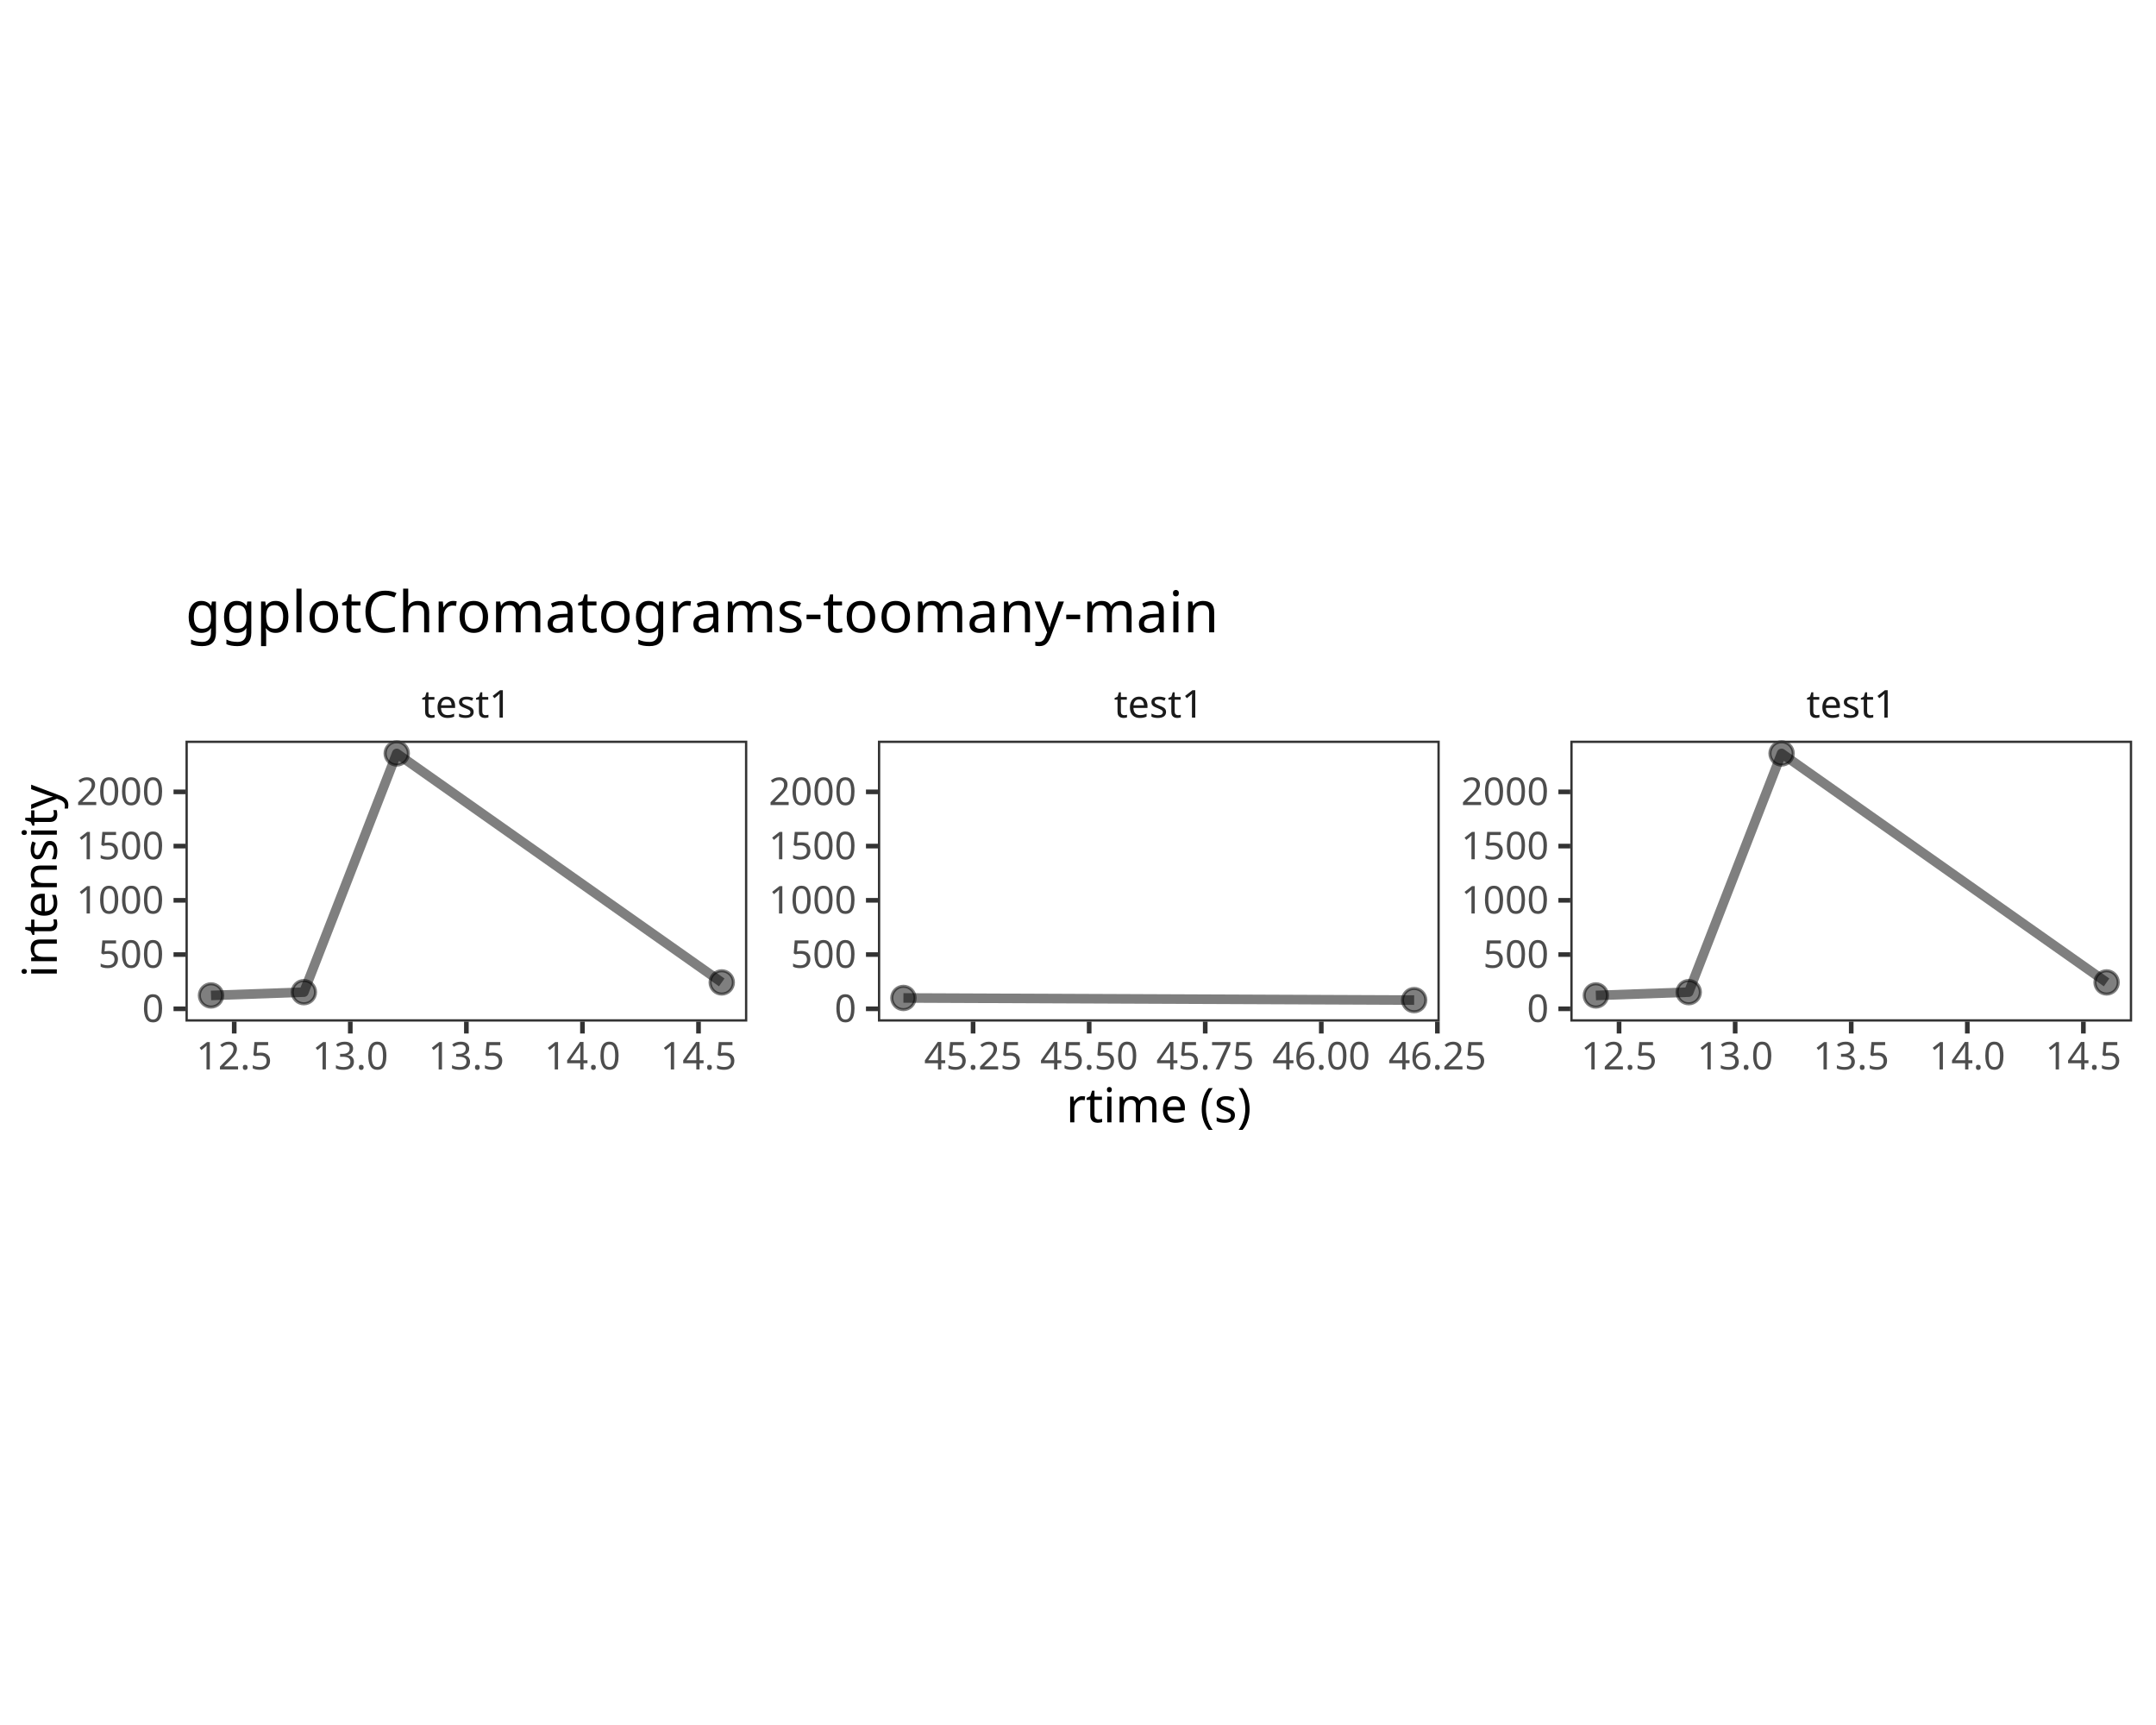
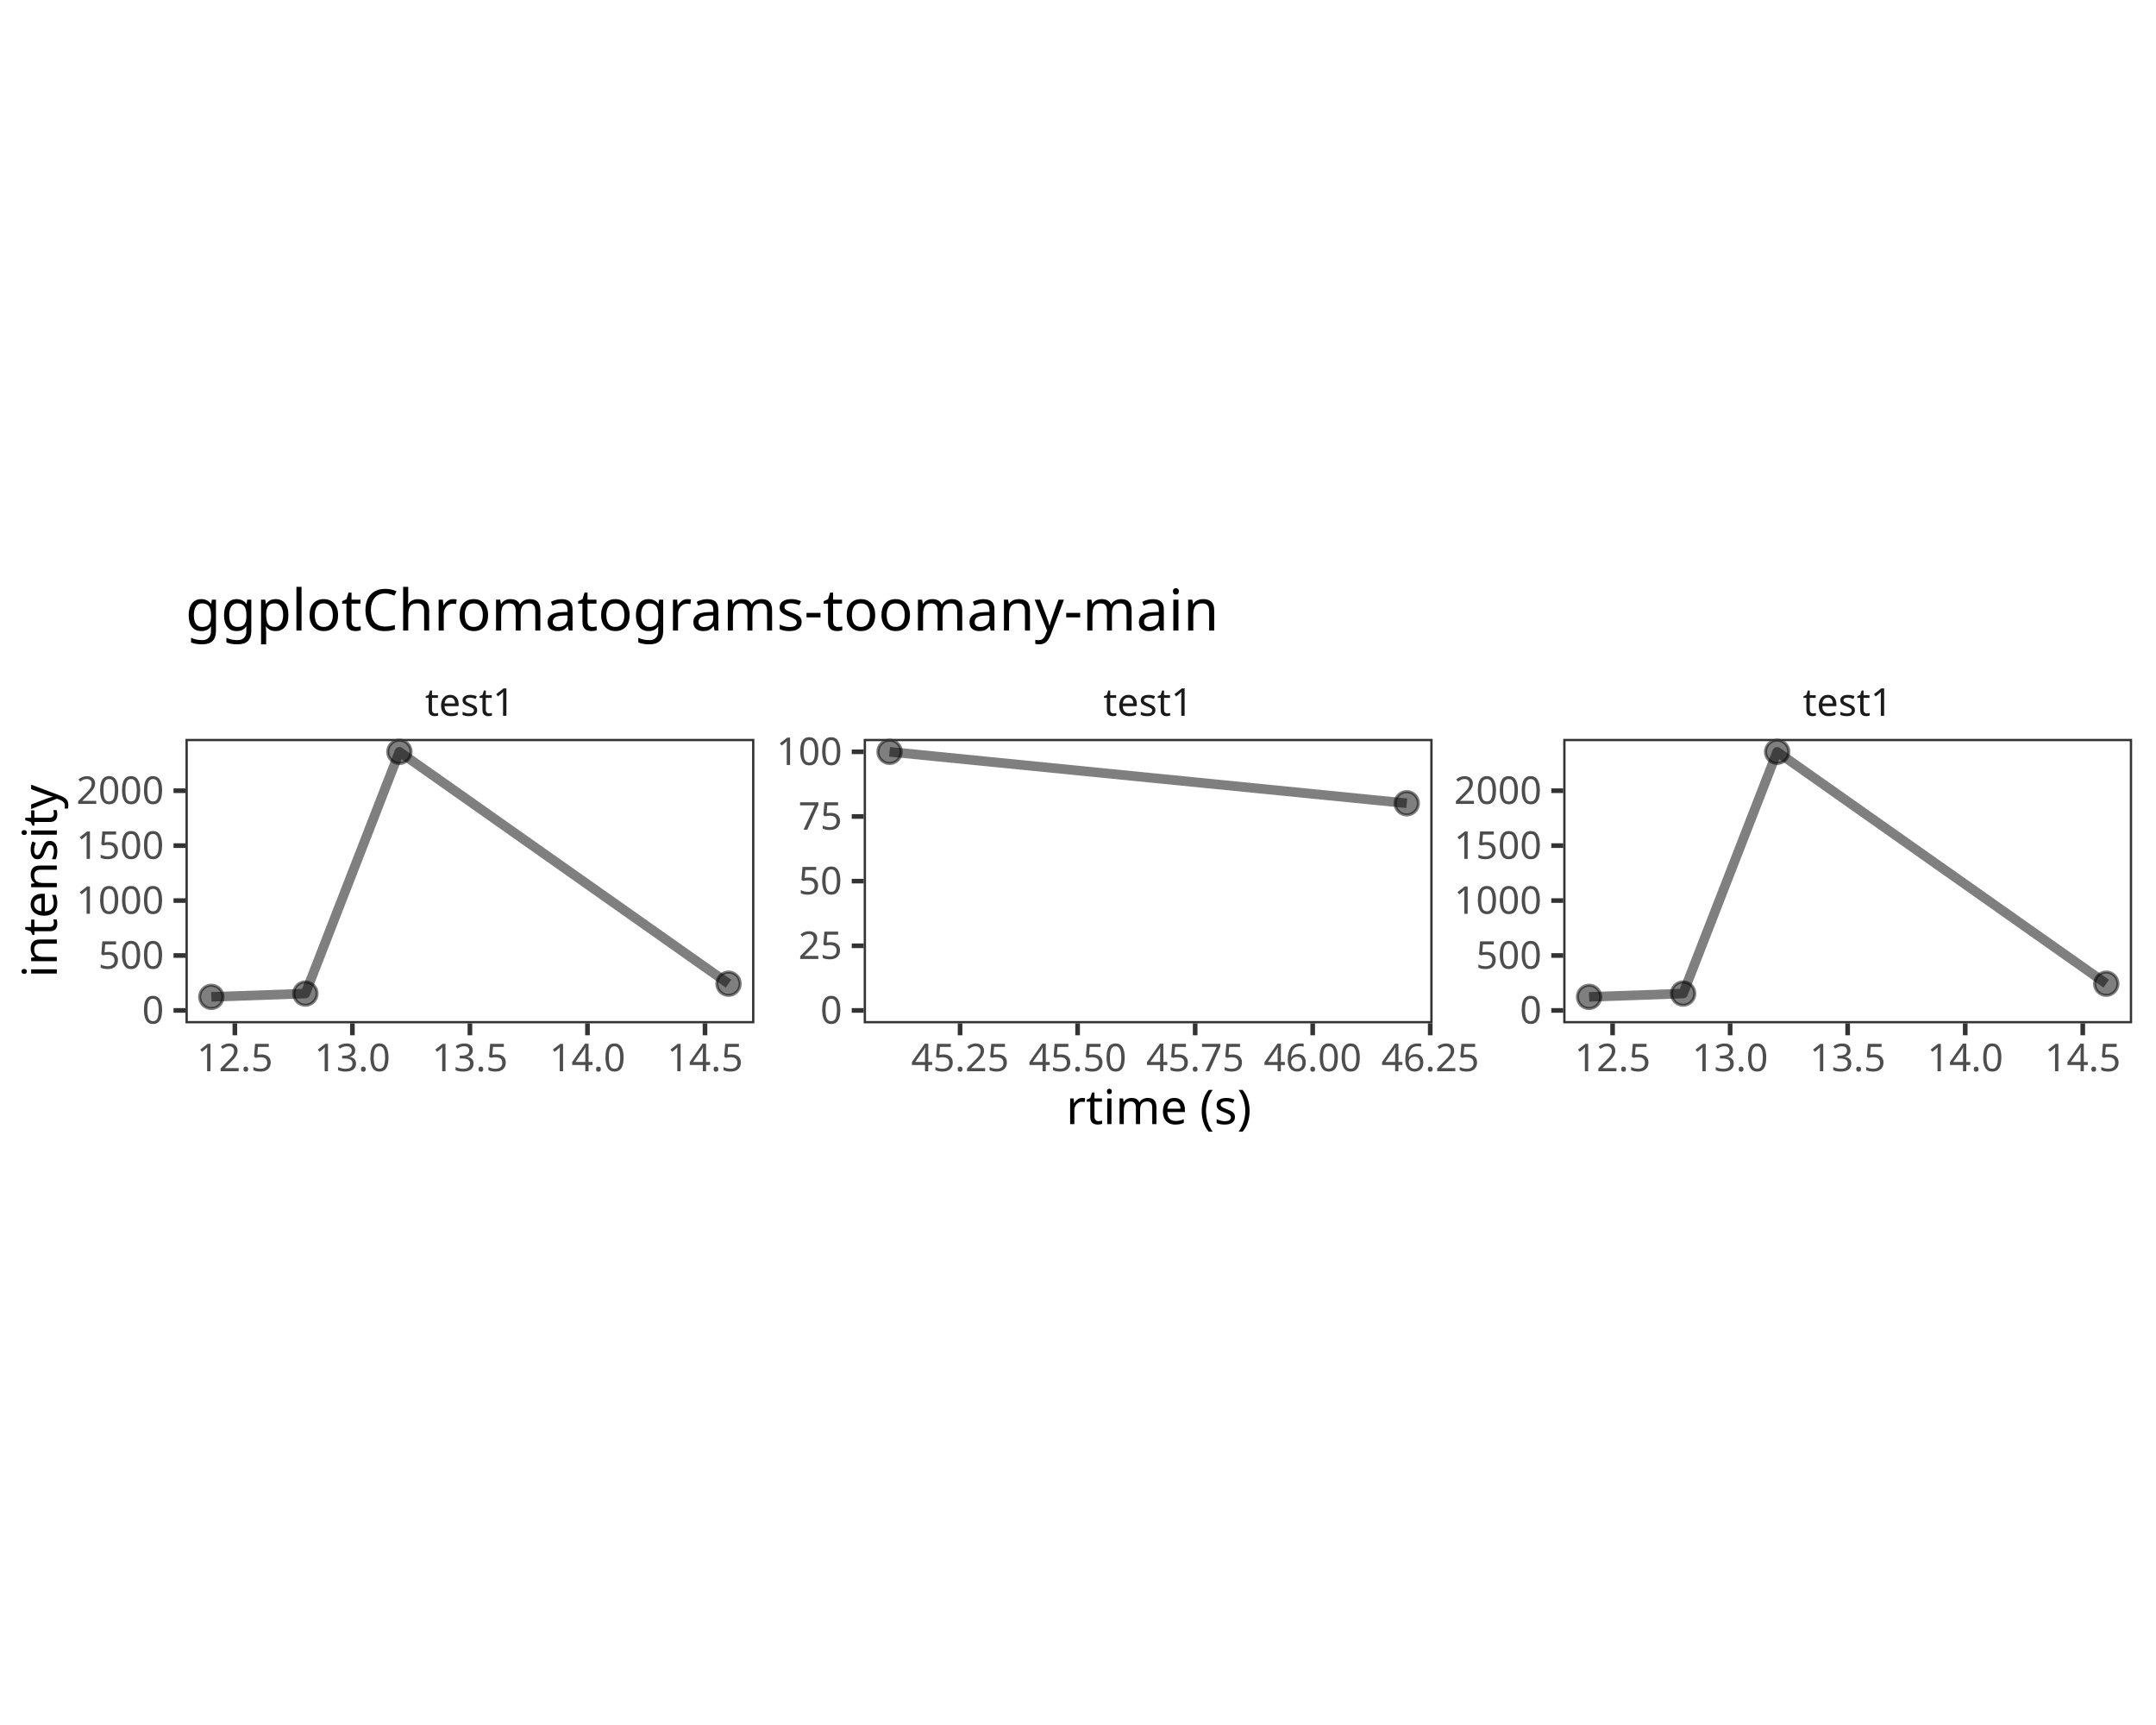
<svg xmlns="http://www.w3.org/2000/svg" class="svglite" data-engine-version="2.0" width="720.00pt" height="576.00pt" viewBox="0 0 720.00 576.00">
  <defs>
    <style type="text/css">
    .svglite line, .svglite polyline, .svglite polygon, .svglite path, .svglite rect, .svglite circle {
      fill: none;
      stroke: #000000;
      stroke-linecap: round;
      stroke-linejoin: round;
      stroke-miterlimit: 10.00;
    }
  </style>
  </defs>
  <rect width="100%" height="100%" style="stroke: none; fill: #FFFFFF;" />
  <defs>
    <clipPath id="cpMC4wMHw3MjAuMDB8MC4wMHw1NzYuMDA=">
      <rect x="0.00" y="0.00" width="720.00" height="576.00" />
    </clipPath>
  </defs>
  <g clip-path="url(#cpMC4wMHw3MjAuMDB8MC4wMHw1NzYuMDA=)">
</g>
  <defs>
-     <clipPath id="cpMC4wMHw3MjAuMDB8MTg5Ljk1fDM4Ni4wNQ==">
-       <rect x="0" y="189.95" width="720.00" height="196.09" />
+     <clipPath id="cpMC4wMHw3MjAuMDB8MTg5LjM2fDM4Ni42NA==">
+       <rect x="0" y="189.36" width="720.00" height="197.28" />
    </clipPath>
  </defs>
-   <g clip-path="url(#cpMC4wMHw3MjAuMDB8MTg5Ljk1fDM4Ni4wNQ==)">
-     <rect x="0" y="189.95" width="720.00" height="196.09" style="stroke-width: 1.55; stroke: #FFFFFF; fill: #FFFFFF;" />
+   <g clip-path="url(#cpMC4wMHw3MjAuMDB8MTg5LjM2fDM4Ni42NA==)">
+     <rect x="0" y="189.36" width="720.00" height="197.28" style="stroke-width: 1.55; stroke: #FFFFFF; fill: #FFFFFF;" />
  </g>
  <g clip-path="url(#cpMC4wMHw3MjAuMDB8MC4wMHw1NzYuMDA=)">
</g>
  <defs>
-     <clipPath id="cpNjEuOTR8MjQ5LjU2fDI0Ny4zMXwzNDEuMTI=">
-       <rect x="61.94" y="247.31" width="187.62" height="93.81" />
+     <clipPath id="cpNjEuOTR8MjUxLjkzfDI0Ni43MnwzNDEuNzE=">
+       <rect x="61.94" y="246.72" width="189.99" height="94.99" />
    </clipPath>
  </defs>
-   <g clip-path="url(#cpNjEuOTR8MjQ5LjU2fDI0Ny4zMXwzNDEuMTI=)">
-     <rect x="61.94" y="247.31" width="187.62" height="93.81" style="stroke-width: 1.55; stroke: none; fill: #FFFFFF;" />
-     <polyline points="70.47,332.39 101.48,331.29 132.49,251.58 241.03,328.04 " style="stroke-width: 3.20; stroke: #000000; stroke-opacity: 0.50; stroke-linecap: butt;" />
-     <circle cx="70.47" cy="332.39" r="3.90" style="stroke-width: 1.03; stroke: #000000; stroke-opacity: 0.50; fill: #000000; fill-opacity: 0.50;" />
-     <circle cx="101.48" cy="331.29" r="3.90" style="stroke-width: 1.03; stroke: #000000; stroke-opacity: 0.50; fill: #000000; fill-opacity: 0.50;" />
-     <circle cx="132.49" cy="251.58" r="3.90" style="stroke-width: 1.03; stroke: #000000; stroke-opacity: 0.50; fill: #000000; fill-opacity: 0.50;" />
-     <circle cx="241.03" cy="328.04" r="3.90" style="stroke-width: 1.03; stroke: #000000; stroke-opacity: 0.50; fill: #000000; fill-opacity: 0.50;" />
-     <rect x="61.94" y="247.31" width="187.62" height="93.81" style="stroke-width: 1.55; stroke: #333333;" />
+   <g clip-path="url(#cpNjEuOTR8MjUxLjkzfDI0Ni43MnwzNDEuNzE=)">
+     <rect x="61.94" y="246.72" width="189.99" height="94.99" style="stroke-width: 1.55; stroke: none; fill: #FFFFFF;" />
+     <polyline points="70.57,332.87 101.98,331.76 133.38,251.04 243.29,328.47 " style="stroke-width: 3.20; stroke: #000000; stroke-opacity: 0.50; stroke-linecap: butt;" />
+     <circle cx="70.57" cy="332.87" r="3.90" style="stroke-width: 1.03; stroke: #000000; stroke-opacity: 0.50; fill: #000000; fill-opacity: 0.50;" />
+     <circle cx="101.98" cy="331.76" r="3.90" style="stroke-width: 1.03; stroke: #000000; stroke-opacity: 0.50; fill: #000000; fill-opacity: 0.50;" />
+     <circle cx="133.38" cy="251.04" r="3.90" style="stroke-width: 1.03; stroke: #000000; stroke-opacity: 0.50; fill: #000000; fill-opacity: 0.50;" />
+     <circle cx="243.29" cy="328.47" r="3.90" style="stroke-width: 1.03; stroke: #000000; stroke-opacity: 0.50; fill: #000000; fill-opacity: 0.50;" />
+     <rect x="61.94" y="246.72" width="189.99" height="94.99" style="stroke-width: 1.55; stroke: #333333;" />
  </g>
  <g clip-path="url(#cpMC4wMHw3MjAuMDB8MC4wMHw1NzYuMDA=)">
</g>
  <defs>
-     <clipPath id="cpMjkzLjE4fDQ4MC43OXwyNDcuMzF8MzQxLjEy">
-       <rect x="293.18" y="247.31" width="187.62" height="93.81" />
+     <clipPath id="cpMjg4LjQzfDQ3OC40MnwyNDYuNzJ8MzQxLjcx">
+       <rect x="288.43" y="246.72" width="189.99" height="94.99" />
    </clipPath>
  </defs>
-   <g clip-path="url(#cpMjkzLjE4fDQ4MC43OXwyNDcuMzF8MzQxLjEy)">
-     <rect x="293.18" y="247.31" width="187.62" height="93.81" style="stroke-width: 1.55; stroke: none; fill: #FFFFFF;" />
-     <polyline points="301.70,333.23 472.26,333.95 " style="stroke-width: 3.20; stroke: #000000; stroke-opacity: 0.50; stroke-linecap: butt;" />
-     <circle cx="301.70" cy="333.23" r="3.90" style="stroke-width: 1.03; stroke: #000000; stroke-opacity: 0.50; fill: #000000; fill-opacity: 0.50;" />
-     <circle cx="472.26" cy="333.95" r="3.90" style="stroke-width: 1.03; stroke: #000000; stroke-opacity: 0.50; fill: #000000; fill-opacity: 0.50;" />
-     <rect x="293.18" y="247.31" width="187.62" height="93.81" style="stroke-width: 1.55; stroke: #333333;" />
+   <g clip-path="url(#cpMjg4LjQzfDQ3OC40MnwyNDYuNzJ8MzQxLjcx)">
+     <rect x="288.43" y="246.72" width="189.99" height="94.99" style="stroke-width: 1.55; stroke: none; fill: #FFFFFF;" />
+     <polyline points="297.07,251.04 469.78,268.22 " style="stroke-width: 3.20; stroke: #000000; stroke-opacity: 0.50; stroke-linecap: butt;" />
+     <circle cx="297.07" cy="251.04" r="3.90" style="stroke-width: 1.03; stroke: #000000; stroke-opacity: 0.50; fill: #000000; fill-opacity: 0.50;" />
+     <circle cx="469.78" cy="268.22" r="3.90" style="stroke-width: 1.03; stroke: #000000; stroke-opacity: 0.50; fill: #000000; fill-opacity: 0.50;" />
+     <rect x="288.43" y="246.72" width="189.99" height="94.99" style="stroke-width: 1.55; stroke: #333333;" />
  </g>
  <g clip-path="url(#cpMC4wMHw3MjAuMDB8MC4wMHw1NzYuMDA=)">
</g>
  <defs>
-     <clipPath id="cpNTI0LjQxfDcxMi4wM3wyNDcuMzF8MzQxLjEy">
-       <rect x="524.41" y="247.31" width="187.62" height="93.81" />
+     <clipPath id="cpNTIyLjA0fDcxMi4wM3wyNDYuNzJ8MzQxLjcx">
+       <rect x="522.04" y="246.72" width="189.99" height="94.99" />
    </clipPath>
  </defs>
-   <g clip-path="url(#cpNTI0LjQxfDcxMi4wM3wyNDcuMzF8MzQxLjEy)">
-     <rect x="524.41" y="247.31" width="187.62" height="93.81" style="stroke-width: 1.55; stroke: none; fill: #FFFFFF;" />
-     <polyline points="532.94,332.39 563.95,331.29 594.96,251.58 703.50,328.04 " style="stroke-width: 3.20; stroke: #000000; stroke-opacity: 0.50; stroke-linecap: butt;" />
-     <circle cx="532.94" cy="332.39" r="3.90" style="stroke-width: 1.03; stroke: #000000; stroke-opacity: 0.50; fill: #000000; fill-opacity: 0.50;" />
-     <circle cx="563.95" cy="331.29" r="3.90" style="stroke-width: 1.03; stroke: #000000; stroke-opacity: 0.50; fill: #000000; fill-opacity: 0.50;" />
-     <circle cx="594.96" cy="251.58" r="3.90" style="stroke-width: 1.03; stroke: #000000; stroke-opacity: 0.50; fill: #000000; fill-opacity: 0.50;" />
-     <circle cx="703.50" cy="328.04" r="3.90" style="stroke-width: 1.03; stroke: #000000; stroke-opacity: 0.50; fill: #000000; fill-opacity: 0.50;" />
-     <rect x="524.41" y="247.31" width="187.62" height="93.81" style="stroke-width: 1.55; stroke: #333333;" />
+   <g clip-path="url(#cpNTIyLjA0fDcxMi4wM3wyNDYuNzJ8MzQxLjcx)">
+     <rect x="522.04" y="246.72" width="189.99" height="94.99" style="stroke-width: 1.55; stroke: none; fill: #FFFFFF;" />
+     <polyline points="530.68,332.87 562.08,331.76 593.48,251.04 703.39,328.47 " style="stroke-width: 3.20; stroke: #000000; stroke-opacity: 0.50; stroke-linecap: butt;" />
+     <circle cx="530.68" cy="332.87" r="3.90" style="stroke-width: 1.03; stroke: #000000; stroke-opacity: 0.50; fill: #000000; fill-opacity: 0.50;" />
+     <circle cx="562.08" cy="331.76" r="3.90" style="stroke-width: 1.03; stroke: #000000; stroke-opacity: 0.50; fill: #000000; fill-opacity: 0.50;" />
+     <circle cx="593.48" cy="251.04" r="3.90" style="stroke-width: 1.03; stroke: #000000; stroke-opacity: 0.50; fill: #000000; fill-opacity: 0.50;" />
+     <circle cx="703.39" cy="328.47" r="3.90" style="stroke-width: 1.03; stroke: #000000; stroke-opacity: 0.50; fill: #000000; fill-opacity: 0.50;" />
+     <rect x="522.04" y="246.72" width="189.99" height="94.99" style="stroke-width: 1.55; stroke: #333333;" />
  </g>
  <g clip-path="url(#cpMC4wMHw3MjAuMDB8MC4wMHw1NzYuMDA=)">
</g>
  <defs>
-     <clipPath id="cpNjEuOTR8MjQ5LjU2fDIyMy4wOXwyNDcuMzE=">
-       <rect x="61.94" y="223.09" width="187.62" height="24.22" />
+     <clipPath id="cpNjEuOTR8MjUxLjkzfDIyMi41MHwyNDYuNzI=">
+       <rect x="61.94" y="222.50" width="189.99" height="24.22" />
    </clipPath>
  </defs>
-   <g clip-path="url(#cpNjEuOTR8MjQ5LjU2fDIyMy4wOXwyNDcuMzE=)">
-     <text x="155.75" y="239.61" text-anchor="middle" style="font-size: 12.80px; fill: #1A1A1A; font-family: sans;" textLength="27.76px" lengthAdjust="spacingAndGlyphs">test1</text>
+   <g clip-path="url(#cpNjEuOTR8MjUxLjkzfDIyMi41MHwyNDYuNzI=)">
+     <text x="156.93" y="239.01" text-anchor="middle" style="font-size: 12.80px; fill: #1A1A1A; font-family: sans;" textLength="27.76px" lengthAdjust="spacingAndGlyphs">test1</text>
  </g>
  <g clip-path="url(#cpMC4wMHw3MjAuMDB8MC4wMHw1NzYuMDA=)">
</g>
  <defs>
-     <clipPath id="cpMjkzLjE4fDQ4MC43OXwyMjMuMDl8MjQ3LjMx">
-       <rect x="293.18" y="223.09" width="187.62" height="24.22" />
+     <clipPath id="cpMjg4LjQzfDQ3OC40MnwyMjIuNTB8MjQ2Ljcy">
+       <rect x="288.43" y="222.50" width="189.99" height="24.22" />
    </clipPath>
  </defs>
-   <g clip-path="url(#cpMjkzLjE4fDQ4MC43OXwyMjMuMDl8MjQ3LjMx)">
-     <text x="386.98" y="239.61" text-anchor="middle" style="font-size: 12.80px; fill: #1A1A1A; font-family: sans;" textLength="27.76px" lengthAdjust="spacingAndGlyphs">test1</text>
+   <g clip-path="url(#cpMjg4LjQzfDQ3OC40MnwyMjIuNTB8MjQ2Ljcy)">
+     <text x="383.42" y="239.01" text-anchor="middle" style="font-size: 12.80px; fill: #1A1A1A; font-family: sans;" textLength="27.76px" lengthAdjust="spacingAndGlyphs">test1</text>
  </g>
  <g clip-path="url(#cpMC4wMHw3MjAuMDB8MC4wMHw1NzYuMDA=)">
</g>
  <defs>
-     <clipPath id="cpNTI0LjQxfDcxMi4wM3wyMjMuMDl8MjQ3LjMx">
-       <rect x="524.41" y="223.09" width="187.62" height="24.22" />
+     <clipPath id="cpNTIyLjA0fDcxMi4wM3wyMjIuNTB8MjQ2Ljcy">
+       <rect x="522.04" y="222.50" width="189.99" height="24.22" />
    </clipPath>
  </defs>
-   <g clip-path="url(#cpNTI0LjQxfDcxMi4wM3wyMjMuMDl8MjQ3LjMx)">
-     <text x="618.22" y="239.61" text-anchor="middle" style="font-size: 12.80px; fill: #1A1A1A; font-family: sans;" textLength="27.76px" lengthAdjust="spacingAndGlyphs">test1</text>
+   <g clip-path="url(#cpNTIyLjA0fDcxMi4wM3wyMjIuNTB8MjQ2Ljcy)">
+     <text x="617.03" y="239.01" text-anchor="middle" style="font-size: 12.80px; fill: #1A1A1A; font-family: sans;" textLength="27.76px" lengthAdjust="spacingAndGlyphs">test1</text>
  </g>
  <g clip-path="url(#cpMC4wMHw3MjAuMDB8MC4wMHw1NzYuMDA=)">
-     <polyline points="78.22,345.10 78.22,341.12 " style="stroke-width: 1.55; stroke: #333333; stroke-linecap: butt;" />
-     <polyline points="116.98,345.10 116.98,341.12 " style="stroke-width: 1.55; stroke: #333333; stroke-linecap: butt;" />
-     <polyline points="155.75,345.10 155.75,341.12 " style="stroke-width: 1.55; stroke: #333333; stroke-linecap: butt;" />
-     <polyline points="194.51,345.10 194.51,341.12 " style="stroke-width: 1.55; stroke: #333333; stroke-linecap: butt;" />
-     <polyline points="233.27,345.10 233.27,341.12 " style="stroke-width: 1.55; stroke: #333333; stroke-linecap: butt;" />
-     <text x="78.22" y="357.10" text-anchor="middle" style="font-size: 12.80px; fill: #4D4D4D; font-family: sans;" textLength="24.91px" lengthAdjust="spacingAndGlyphs">12.5</text>
-     <text x="116.98" y="357.10" text-anchor="middle" style="font-size: 12.80px; fill: #4D4D4D; font-family: sans;" textLength="24.91px" lengthAdjust="spacingAndGlyphs">13.0</text>
-     <text x="155.75" y="357.10" text-anchor="middle" style="font-size: 12.80px; fill: #4D4D4D; font-family: sans;" textLength="24.91px" lengthAdjust="spacingAndGlyphs">13.5</text>
-     <text x="194.51" y="357.10" text-anchor="middle" style="font-size: 12.80px; fill: #4D4D4D; font-family: sans;" textLength="24.91px" lengthAdjust="spacingAndGlyphs">14.0</text>
-     <text x="233.27" y="357.10" text-anchor="middle" style="font-size: 12.80px; fill: #4D4D4D; font-family: sans;" textLength="24.91px" lengthAdjust="spacingAndGlyphs">14.5</text>
-     <polyline points="324.96,345.10 324.96,341.12 " style="stroke-width: 1.55; stroke: #333333; stroke-linecap: butt;" />
-     <polyline points="363.73,345.10 363.73,341.12 " style="stroke-width: 1.55; stroke: #333333; stroke-linecap: butt;" />
-     <polyline points="402.49,345.10 402.49,341.12 " style="stroke-width: 1.55; stroke: #333333; stroke-linecap: butt;" />
-     <polyline points="441.25,345.10 441.25,341.12 " style="stroke-width: 1.55; stroke: #333333; stroke-linecap: butt;" />
-     <polyline points="480.02,345.10 480.02,341.12 " style="stroke-width: 1.55; stroke: #333333; stroke-linecap: butt;" />
-     <text x="324.96" y="357.10" text-anchor="middle" style="font-size: 12.80px; fill: #4D4D4D; font-family: sans;" textLength="32.03px" lengthAdjust="spacingAndGlyphs">45.25</text>
-     <text x="363.73" y="357.10" text-anchor="middle" style="font-size: 12.80px; fill: #4D4D4D; font-family: sans;" textLength="32.03px" lengthAdjust="spacingAndGlyphs">45.50</text>
-     <text x="402.49" y="357.10" text-anchor="middle" style="font-size: 12.80px; fill: #4D4D4D; font-family: sans;" textLength="32.03px" lengthAdjust="spacingAndGlyphs">45.75</text>
-     <text x="441.25" y="357.10" text-anchor="middle" style="font-size: 12.80px; fill: #4D4D4D; font-family: sans;" textLength="32.03px" lengthAdjust="spacingAndGlyphs">46.00</text>
-     <text x="480.02" y="357.10" text-anchor="middle" style="font-size: 12.80px; fill: #4D4D4D; font-family: sans;" textLength="32.03px" lengthAdjust="spacingAndGlyphs">46.25</text>
-     <polyline points="540.69,345.10 540.69,341.12 " style="stroke-width: 1.55; stroke: #333333; stroke-linecap: butt;" />
-     <polyline points="579.46,345.10 579.46,341.12 " style="stroke-width: 1.55; stroke: #333333; stroke-linecap: butt;" />
-     <polyline points="618.22,345.10 618.22,341.12 " style="stroke-width: 1.55; stroke: #333333; stroke-linecap: butt;" />
-     <polyline points="656.99,345.10 656.99,341.12 " style="stroke-width: 1.55; stroke: #333333; stroke-linecap: butt;" />
-     <polyline points="695.75,345.10 695.75,341.12 " style="stroke-width: 1.55; stroke: #333333; stroke-linecap: butt;" />
-     <text x="540.69" y="357.10" text-anchor="middle" style="font-size: 12.80px; fill: #4D4D4D; font-family: sans;" textLength="24.91px" lengthAdjust="spacingAndGlyphs">12.5</text>
-     <text x="579.46" y="357.10" text-anchor="middle" style="font-size: 12.80px; fill: #4D4D4D; font-family: sans;" textLength="24.91px" lengthAdjust="spacingAndGlyphs">13.0</text>
-     <text x="618.22" y="357.10" text-anchor="middle" style="font-size: 12.80px; fill: #4D4D4D; font-family: sans;" textLength="24.91px" lengthAdjust="spacingAndGlyphs">13.5</text>
-     <text x="656.99" y="357.10" text-anchor="middle" style="font-size: 12.80px; fill: #4D4D4D; font-family: sans;" textLength="24.91px" lengthAdjust="spacingAndGlyphs">14.0</text>
-     <text x="695.75" y="357.10" text-anchor="middle" style="font-size: 12.80px; fill: #4D4D4D; font-family: sans;" textLength="24.91px" lengthAdjust="spacingAndGlyphs">14.5</text>
-     <text x="517.24" y="341.26" text-anchor="end" style="font-size: 12.80px; fill: #4D4D4D; font-family: sans;" textLength="7.12px" lengthAdjust="spacingAndGlyphs">0</text>
-     <text x="517.24" y="323.15" text-anchor="end" style="font-size: 12.80px; fill: #4D4D4D; font-family: sans;" textLength="21.36px" lengthAdjust="spacingAndGlyphs">500</text>
-     <text x="517.24" y="305.04" text-anchor="end" style="font-size: 12.80px; fill: #4D4D4D; font-family: sans;" textLength="28.48px" lengthAdjust="spacingAndGlyphs">1000</text>
-     <text x="517.24" y="286.93" text-anchor="end" style="font-size: 12.80px; fill: #4D4D4D; font-family: sans;" textLength="28.48px" lengthAdjust="spacingAndGlyphs">1500</text>
-     <text x="517.24" y="268.81" text-anchor="end" style="font-size: 12.80px; fill: #4D4D4D; font-family: sans;" textLength="28.48px" lengthAdjust="spacingAndGlyphs">2000</text>
-     <polyline points="520.43,336.86 524.41,336.86 " style="stroke-width: 1.55; stroke: #333333; stroke-linecap: butt;" />
-     <polyline points="520.43,318.74 524.41,318.74 " style="stroke-width: 1.55; stroke: #333333; stroke-linecap: butt;" />
-     <polyline points="520.43,300.63 524.41,300.63 " style="stroke-width: 1.55; stroke: #333333; stroke-linecap: butt;" />
-     <polyline points="520.43,282.52 524.41,282.52 " style="stroke-width: 1.55; stroke: #333333; stroke-linecap: butt;" />
-     <polyline points="520.43,264.41 524.41,264.41 " style="stroke-width: 1.55; stroke: #333333; stroke-linecap: butt;" />
-     <text x="286.00" y="341.26" text-anchor="end" style="font-size: 12.80px; fill: #4D4D4D; font-family: sans;" textLength="7.12px" lengthAdjust="spacingAndGlyphs">0</text>
-     <text x="286.00" y="323.15" text-anchor="end" style="font-size: 12.80px; fill: #4D4D4D; font-family: sans;" textLength="21.36px" lengthAdjust="spacingAndGlyphs">500</text>
-     <text x="286.00" y="305.04" text-anchor="end" style="font-size: 12.80px; fill: #4D4D4D; font-family: sans;" textLength="28.48px" lengthAdjust="spacingAndGlyphs">1000</text>
-     <text x="286.00" y="286.93" text-anchor="end" style="font-size: 12.80px; fill: #4D4D4D; font-family: sans;" textLength="28.48px" lengthAdjust="spacingAndGlyphs">1500</text>
-     <text x="286.00" y="268.81" text-anchor="end" style="font-size: 12.80px; fill: #4D4D4D; font-family: sans;" textLength="28.48px" lengthAdjust="spacingAndGlyphs">2000</text>
-     <polyline points="289.19,336.86 293.18,336.86 " style="stroke-width: 1.55; stroke: #333333; stroke-linecap: butt;" />
-     <polyline points="289.19,318.74 293.18,318.74 " style="stroke-width: 1.55; stroke: #333333; stroke-linecap: butt;" />
-     <polyline points="289.19,300.63 293.18,300.63 " style="stroke-width: 1.55; stroke: #333333; stroke-linecap: butt;" />
-     <polyline points="289.19,282.52 293.18,282.52 " style="stroke-width: 1.55; stroke: #333333; stroke-linecap: butt;" />
-     <polyline points="289.19,264.41 293.18,264.41 " style="stroke-width: 1.55; stroke: #333333; stroke-linecap: butt;" />
-     <text x="54.77" y="341.26" text-anchor="end" style="font-size: 12.80px; fill: #4D4D4D; font-family: sans;" textLength="7.12px" lengthAdjust="spacingAndGlyphs">0</text>
-     <text x="54.77" y="323.15" text-anchor="end" style="font-size: 12.80px; fill: #4D4D4D; font-family: sans;" textLength="21.36px" lengthAdjust="spacingAndGlyphs">500</text>
-     <text x="54.77" y="305.04" text-anchor="end" style="font-size: 12.80px; fill: #4D4D4D; font-family: sans;" textLength="28.48px" lengthAdjust="spacingAndGlyphs">1000</text>
-     <text x="54.77" y="286.93" text-anchor="end" style="font-size: 12.80px; fill: #4D4D4D; font-family: sans;" textLength="28.48px" lengthAdjust="spacingAndGlyphs">1500</text>
-     <text x="54.77" y="268.81" text-anchor="end" style="font-size: 12.80px; fill: #4D4D4D; font-family: sans;" textLength="28.48px" lengthAdjust="spacingAndGlyphs">2000</text>
-     <polyline points="57.95,336.86 61.94,336.86 " style="stroke-width: 1.55; stroke: #333333; stroke-linecap: butt;" />
-     <polyline points="57.95,318.74 61.94,318.74 " style="stroke-width: 1.55; stroke: #333333; stroke-linecap: butt;" />
-     <polyline points="57.95,300.63 61.94,300.63 " style="stroke-width: 1.55; stroke: #333333; stroke-linecap: butt;" />
-     <polyline points="57.95,282.52 61.94,282.52 " style="stroke-width: 1.55; stroke: #333333; stroke-linecap: butt;" />
-     <polyline points="57.95,264.41 61.94,264.41 " style="stroke-width: 1.55; stroke: #333333; stroke-linecap: butt;" />
-     <text x="386.98" y="374.76" text-anchor="middle" style="font-size: 16.00px; font-family: sans;" textLength="58.67px" lengthAdjust="spacingAndGlyphs">rtime (s)</text>
+     <polyline points="78.43,345.70 78.43,341.71 " style="stroke-width: 1.55; stroke: #333333; stroke-linecap: butt;" />
+     <polyline points="117.68,345.70 117.68,341.71 " style="stroke-width: 1.55; stroke: #333333; stroke-linecap: butt;" />
+     <polyline points="156.93,345.70 156.93,341.71 " style="stroke-width: 1.55; stroke: #333333; stroke-linecap: butt;" />
+     <polyline points="196.19,345.70 196.19,341.71 " style="stroke-width: 1.55; stroke: #333333; stroke-linecap: butt;" />
+     <polyline points="235.44,345.70 235.44,341.71 " style="stroke-width: 1.55; stroke: #333333; stroke-linecap: butt;" />
+     <text x="78.43" y="357.69" text-anchor="middle" style="font-size: 12.80px; fill: #4D4D4D; font-family: sans;" textLength="24.91px" lengthAdjust="spacingAndGlyphs">12.5</text>
+     <text x="117.68" y="357.69" text-anchor="middle" style="font-size: 12.80px; fill: #4D4D4D; font-family: sans;" textLength="24.91px" lengthAdjust="spacingAndGlyphs">13.0</text>
+     <text x="156.93" y="357.69" text-anchor="middle" style="font-size: 12.80px; fill: #4D4D4D; font-family: sans;" textLength="24.91px" lengthAdjust="spacingAndGlyphs">13.5</text>
+     <text x="196.19" y="357.69" text-anchor="middle" style="font-size: 12.80px; fill: #4D4D4D; font-family: sans;" textLength="24.91px" lengthAdjust="spacingAndGlyphs">14.0</text>
+     <text x="235.44" y="357.69" text-anchor="middle" style="font-size: 12.80px; fill: #4D4D4D; font-family: sans;" textLength="24.91px" lengthAdjust="spacingAndGlyphs">14.5</text>
+     <polyline points="320.62,345.70 320.62,341.71 " style="stroke-width: 1.55; stroke: #333333; stroke-linecap: butt;" />
+     <polyline points="359.87,345.70 359.87,341.71 " style="stroke-width: 1.55; stroke: #333333; stroke-linecap: butt;" />
+     <polyline points="399.13,345.70 399.13,341.71 " style="stroke-width: 1.55; stroke: #333333; stroke-linecap: butt;" />
+     <polyline points="438.38,345.70 438.38,341.71 " style="stroke-width: 1.55; stroke: #333333; stroke-linecap: butt;" />
+     <polyline points="477.63,345.70 477.63,341.71 " style="stroke-width: 1.55; stroke: #333333; stroke-linecap: butt;" />
+     <text x="320.62" y="357.69" text-anchor="middle" style="font-size: 12.80px; fill: #4D4D4D; font-family: sans;" textLength="32.03px" lengthAdjust="spacingAndGlyphs">45.25</text>
+     <text x="359.87" y="357.69" text-anchor="middle" style="font-size: 12.80px; fill: #4D4D4D; font-family: sans;" textLength="32.03px" lengthAdjust="spacingAndGlyphs">45.50</text>
+     <text x="399.13" y="357.69" text-anchor="middle" style="font-size: 12.80px; fill: #4D4D4D; font-family: sans;" textLength="32.03px" lengthAdjust="spacingAndGlyphs">45.75</text>
+     <text x="438.38" y="357.69" text-anchor="middle" style="font-size: 12.80px; fill: #4D4D4D; font-family: sans;" textLength="32.03px" lengthAdjust="spacingAndGlyphs">46.00</text>
+     <text x="477.63" y="357.69" text-anchor="middle" style="font-size: 12.80px; fill: #4D4D4D; font-family: sans;" textLength="32.03px" lengthAdjust="spacingAndGlyphs">46.25</text>
+     <polyline points="538.53,345.70 538.53,341.71 " style="stroke-width: 1.55; stroke: #333333; stroke-linecap: butt;" />
+     <polyline points="577.78,345.70 577.78,341.71 " style="stroke-width: 1.55; stroke: #333333; stroke-linecap: butt;" />
+     <polyline points="617.03,345.70 617.03,341.71 " style="stroke-width: 1.55; stroke: #333333; stroke-linecap: butt;" />
+     <polyline points="656.29,345.70 656.29,341.71 " style="stroke-width: 1.55; stroke: #333333; stroke-linecap: butt;" />
+     <polyline points="695.54,345.70 695.54,341.71 " style="stroke-width: 1.55; stroke: #333333; stroke-linecap: butt;" />
+     <text x="538.53" y="357.69" text-anchor="middle" style="font-size: 12.80px; fill: #4D4D4D; font-family: sans;" textLength="24.91px" lengthAdjust="spacingAndGlyphs">12.5</text>
+     <text x="577.78" y="357.69" text-anchor="middle" style="font-size: 12.80px; fill: #4D4D4D; font-family: sans;" textLength="24.91px" lengthAdjust="spacingAndGlyphs">13.0</text>
+     <text x="617.03" y="357.69" text-anchor="middle" style="font-size: 12.80px; fill: #4D4D4D; font-family: sans;" textLength="24.91px" lengthAdjust="spacingAndGlyphs">13.5</text>
+     <text x="656.29" y="357.69" text-anchor="middle" style="font-size: 12.80px; fill: #4D4D4D; font-family: sans;" textLength="24.91px" lengthAdjust="spacingAndGlyphs">14.0</text>
+     <text x="695.54" y="357.69" text-anchor="middle" style="font-size: 12.80px; fill: #4D4D4D; font-family: sans;" textLength="24.91px" lengthAdjust="spacingAndGlyphs">14.5</text>
+     <text x="514.87" y="341.80" text-anchor="end" style="font-size: 12.80px; fill: #4D4D4D; font-family: sans;" textLength="7.12px" lengthAdjust="spacingAndGlyphs">0</text>
+     <text x="514.87" y="323.46" text-anchor="end" style="font-size: 12.80px; fill: #4D4D4D; font-family: sans;" textLength="21.36px" lengthAdjust="spacingAndGlyphs">500</text>
+     <text x="514.87" y="305.12" text-anchor="end" style="font-size: 12.80px; fill: #4D4D4D; font-family: sans;" textLength="28.48px" lengthAdjust="spacingAndGlyphs">1000</text>
+     <text x="514.87" y="286.78" text-anchor="end" style="font-size: 12.80px; fill: #4D4D4D; font-family: sans;" textLength="28.48px" lengthAdjust="spacingAndGlyphs">1500</text>
+     <text x="514.87" y="268.44" text-anchor="end" style="font-size: 12.80px; fill: #4D4D4D; font-family: sans;" textLength="28.48px" lengthAdjust="spacingAndGlyphs">2000</text>
+     <polyline points="518.06,337.39 522.04,337.39 " style="stroke-width: 1.55; stroke: #333333; stroke-linecap: butt;" />
+     <polyline points="518.06,319.05 522.04,319.05 " style="stroke-width: 1.55; stroke: #333333; stroke-linecap: butt;" />
+     <polyline points="518.06,300.71 522.04,300.71 " style="stroke-width: 1.55; stroke: #333333; stroke-linecap: butt;" />
+     <polyline points="518.06,282.37 522.04,282.37 " style="stroke-width: 1.55; stroke: #333333; stroke-linecap: butt;" />
+     <polyline points="518.06,264.03 522.04,264.03 " style="stroke-width: 1.55; stroke: #333333; stroke-linecap: butt;" />
+     <text x="281.26" y="341.80" text-anchor="end" style="font-size: 12.80px; fill: #4D4D4D; font-family: sans;" textLength="7.12px" lengthAdjust="spacingAndGlyphs">0</text>
+     <text x="281.26" y="320.21" text-anchor="end" style="font-size: 12.80px; fill: #4D4D4D; font-family: sans;" textLength="14.24px" lengthAdjust="spacingAndGlyphs">25</text>
+     <text x="281.26" y="298.62" text-anchor="end" style="font-size: 12.80px; fill: #4D4D4D; font-family: sans;" textLength="14.24px" lengthAdjust="spacingAndGlyphs">50</text>
+     <text x="281.26" y="277.03" text-anchor="end" style="font-size: 12.80px; fill: #4D4D4D; font-family: sans;" textLength="14.24px" lengthAdjust="spacingAndGlyphs">75</text>
+     <text x="281.26" y="255.44" text-anchor="end" style="font-size: 12.80px; fill: #4D4D4D; font-family: sans;" textLength="21.36px" lengthAdjust="spacingAndGlyphs">100</text>
+     <polyline points="284.44,337.39 288.43,337.39 " style="stroke-width: 1.55; stroke: #333333; stroke-linecap: butt;" />
+     <polyline points="284.44,315.81 288.43,315.81 " style="stroke-width: 1.55; stroke: #333333; stroke-linecap: butt;" />
+     <polyline points="284.44,294.22 288.43,294.22 " style="stroke-width: 1.55; stroke: #333333; stroke-linecap: butt;" />
+     <polyline points="284.44,272.63 288.43,272.63 " style="stroke-width: 1.55; stroke: #333333; stroke-linecap: butt;" />
+     <polyline points="284.44,251.04 288.43,251.04 " style="stroke-width: 1.55; stroke: #333333; stroke-linecap: butt;" />
+     <text x="54.77" y="341.80" text-anchor="end" style="font-size: 12.80px; fill: #4D4D4D; font-family: sans;" textLength="7.12px" lengthAdjust="spacingAndGlyphs">0</text>
+     <text x="54.77" y="323.46" text-anchor="end" style="font-size: 12.80px; fill: #4D4D4D; font-family: sans;" textLength="21.36px" lengthAdjust="spacingAndGlyphs">500</text>
+     <text x="54.77" y="305.12" text-anchor="end" style="font-size: 12.80px; fill: #4D4D4D; font-family: sans;" textLength="28.48px" lengthAdjust="spacingAndGlyphs">1000</text>
+     <text x="54.77" y="286.78" text-anchor="end" style="font-size: 12.80px; fill: #4D4D4D; font-family: sans;" textLength="28.48px" lengthAdjust="spacingAndGlyphs">1500</text>
+     <text x="54.77" y="268.44" text-anchor="end" style="font-size: 12.80px; fill: #4D4D4D; font-family: sans;" textLength="28.48px" lengthAdjust="spacingAndGlyphs">2000</text>
+     <polyline points="57.95,337.39 61.94,337.39 " style="stroke-width: 1.55; stroke: #333333; stroke-linecap: butt;" />
+     <polyline points="57.95,319.05 61.94,319.05 " style="stroke-width: 1.55; stroke: #333333; stroke-linecap: butt;" />
+     <polyline points="57.95,300.71 61.94,300.71 " style="stroke-width: 1.55; stroke: #333333; stroke-linecap: butt;" />
+     <polyline points="57.95,282.37 61.94,282.37 " style="stroke-width: 1.55; stroke: #333333; stroke-linecap: butt;" />
+     <polyline points="57.95,264.03 61.94,264.03 " style="stroke-width: 1.55; stroke: #333333; stroke-linecap: butt;" />
+     <text x="386.98" y="375.35" text-anchor="middle" style="font-size: 16.00px; font-family: sans;" textLength="58.67px" lengthAdjust="spacingAndGlyphs">rtime (s)</text>
    <text transform="translate(18.98,294.22) rotate(-90)" text-anchor="middle" style="font-size: 16.00px; font-family: sans;" textLength="58.70px" lengthAdjust="spacingAndGlyphs">intensity</text>
-     <text x="61.94" y="211.14" style="font-size: 19.20px; font-family: sans;" textLength="318.06px" lengthAdjust="spacingAndGlyphs">ggplotChromatograms-toomany-main</text>
+     <text x="61.94" y="210.54" style="font-size: 19.20px; font-family: sans;" textLength="318.06px" lengthAdjust="spacingAndGlyphs">ggplotChromatograms-toomany-main</text>
  </g>
</svg>
